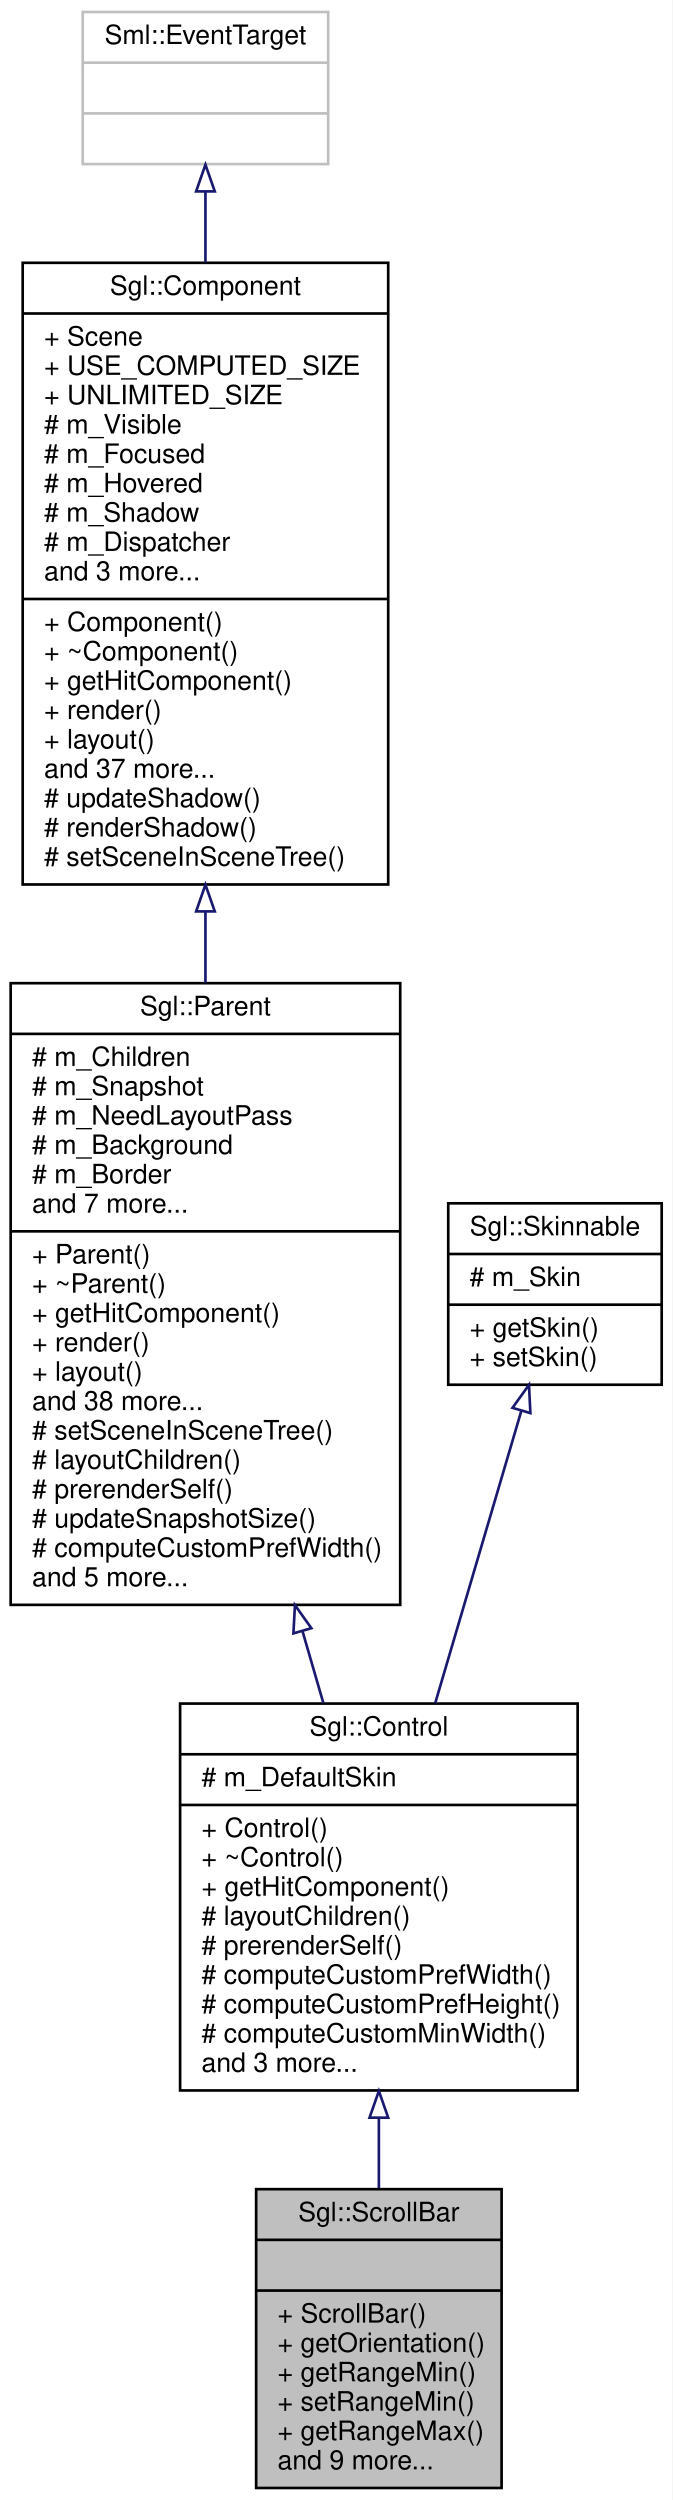
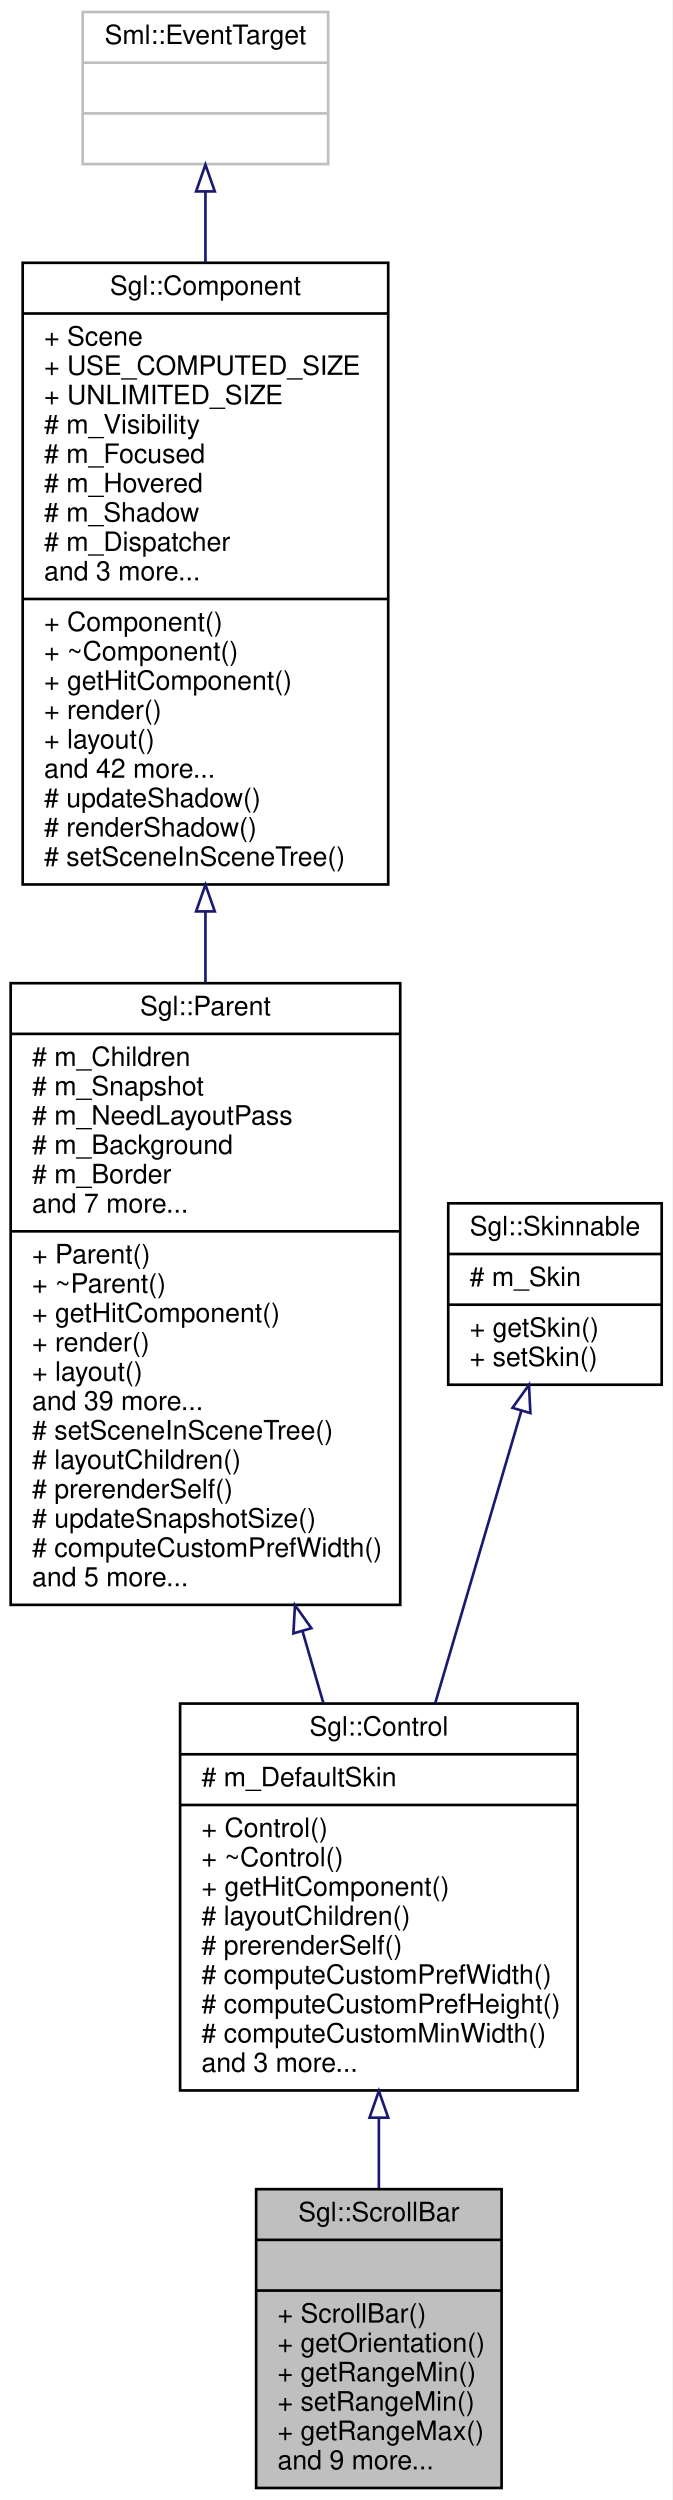
<svg xmlns="http://www.w3.org/2000/svg" xmlns:xlink="http://www.w3.org/1999/xlink" width="252pt" height="937pt" viewBox="0.00 0.00 252.00 937.00">
  <g id="graph0" class="graph" transform="scale(1 1) rotate(0) translate(4 933)">
    <polygon fill="white" stroke="transparent" points="-4,4 -4,-933 248,-933 248,4 -4,4" />
    <g id="node1" class="node">
      <g id="a_node1">
        <a xlink:title=" ">
          <polygon fill="#bfbfbf" stroke="black" points="92,-0.5 92,-112.5 184,-112.5 184,-0.5 92,-0.5" />
          <text text-anchor="middle" x="138" y="-100.5" font-family="Helvetica,sans-Serif" font-size="10.00">Sgl::ScrollBar</text>
          <polyline fill="none" stroke="black" points="92,-93.5 184,-93.5 " />
          <text text-anchor="middle" x="138" y="-81.5" font-family="Helvetica,sans-Serif" font-size="10.00"> </text>
          <polyline fill="none" stroke="black" points="92,-74.5 184,-74.5 " />
          <text text-anchor="start" x="100" y="-62.5" font-family="Helvetica,sans-Serif" font-size="10.00">+ ScrollBar()</text>
          <text text-anchor="start" x="100" y="-51.5" font-family="Helvetica,sans-Serif" font-size="10.00">+ getOrientation()</text>
          <text text-anchor="start" x="100" y="-40.5" font-family="Helvetica,sans-Serif" font-size="10.00">+ getRangeMin()</text>
          <text text-anchor="start" x="100" y="-29.5" font-family="Helvetica,sans-Serif" font-size="10.00">+ setRangeMin()</text>
          <text text-anchor="start" x="100" y="-18.5" font-family="Helvetica,sans-Serif" font-size="10.00">+ getRangeMax()</text>
          <text text-anchor="start" x="100" y="-7.5" font-family="Helvetica,sans-Serif" font-size="10.00">and 9 more...</text>
        </a>
      </g>
    </g>
    <g id="node2" class="node">
      <g id="a_node2">
        <a xlink:href="class_sgl_1_1_control.html" target="_top" xlink:title=" ">
          <polygon fill="white" stroke="black" points="63.5,-149.5 63.5,-294.5 212.5,-294.5 212.5,-149.5 63.5,-149.5" />
          <text text-anchor="middle" x="138" y="-282.5" font-family="Helvetica,sans-Serif" font-size="10.00">Sgl::Control</text>
          <polyline fill="none" stroke="black" points="63.5,-275.5 212.5,-275.5 " />
          <text text-anchor="start" x="71.5" y="-263.5" font-family="Helvetica,sans-Serif" font-size="10.00"># m_DefaultSkin</text>
          <polyline fill="none" stroke="black" points="63.5,-256.5 212.5,-256.5 " />
          <text text-anchor="start" x="71.5" y="-244.5" font-family="Helvetica,sans-Serif" font-size="10.00">+ Control()</text>
          <text text-anchor="start" x="71.5" y="-233.5" font-family="Helvetica,sans-Serif" font-size="10.00">+ ~Control()</text>
          <text text-anchor="start" x="71.5" y="-222.5" font-family="Helvetica,sans-Serif" font-size="10.00">+ getHitComponent()</text>
          <text text-anchor="start" x="71.5" y="-211.5" font-family="Helvetica,sans-Serif" font-size="10.00"># layoutChildren()</text>
          <text text-anchor="start" x="71.5" y="-200.5" font-family="Helvetica,sans-Serif" font-size="10.00"># prerenderSelf()</text>
          <text text-anchor="start" x="71.5" y="-189.5" font-family="Helvetica,sans-Serif" font-size="10.00"># computeCustomPrefWidth()</text>
          <text text-anchor="start" x="71.5" y="-178.5" font-family="Helvetica,sans-Serif" font-size="10.00"># computeCustomPrefHeight()</text>
          <text text-anchor="start" x="71.5" y="-167.5" font-family="Helvetica,sans-Serif" font-size="10.00"># computeCustomMinWidth()</text>
          <text text-anchor="start" x="71.5" y="-156.5" font-family="Helvetica,sans-Serif" font-size="10.00">and 3 more...</text>
        </a>
      </g>
    </g>
    <g id="edge1" class="edge">
      <path fill="none" stroke="midnightblue" d="M138,-139.25C138,-130.33 138,-121.42 138,-112.93" />
      <polygon fill="none" stroke="midnightblue" points="134.5,-139.29 138,-149.29 141.5,-139.29 134.5,-139.29" />
    </g>
    <g id="node3" class="node">
      <g id="a_node3">
        <a xlink:href="class_sgl_1_1_parent.html" target="_top" xlink:title=" ">
          <polygon fill="white" stroke="black" points="0,-331.5 0,-564.5 146,-564.5 146,-331.5 0,-331.5" />
          <text text-anchor="middle" x="73" y="-552.5" font-family="Helvetica,sans-Serif" font-size="10.00">Sgl::Parent</text>
          <polyline fill="none" stroke="black" points="0,-545.5 146,-545.5 " />
          <text text-anchor="start" x="8" y="-533.5" font-family="Helvetica,sans-Serif" font-size="10.00"># m_Children</text>
          <text text-anchor="start" x="8" y="-522.5" font-family="Helvetica,sans-Serif" font-size="10.00"># m_Snapshot</text>
          <text text-anchor="start" x="8" y="-511.5" font-family="Helvetica,sans-Serif" font-size="10.00"># m_NeedLayoutPass</text>
          <text text-anchor="start" x="8" y="-500.5" font-family="Helvetica,sans-Serif" font-size="10.00"># m_Background</text>
          <text text-anchor="start" x="8" y="-489.5" font-family="Helvetica,sans-Serif" font-size="10.00"># m_Border</text>
          <text text-anchor="start" x="8" y="-478.5" font-family="Helvetica,sans-Serif" font-size="10.00">and 7 more...</text>
          <polyline fill="none" stroke="black" points="0,-471.5 146,-471.5 " />
          <text text-anchor="start" x="8" y="-459.5" font-family="Helvetica,sans-Serif" font-size="10.00">+ Parent()</text>
          <text text-anchor="start" x="8" y="-448.5" font-family="Helvetica,sans-Serif" font-size="10.00">+ ~Parent()</text>
          <text text-anchor="start" x="8" y="-437.5" font-family="Helvetica,sans-Serif" font-size="10.00">+ getHitComponent()</text>
          <text text-anchor="start" x="8" y="-426.5" font-family="Helvetica,sans-Serif" font-size="10.00">+ render()</text>
          <text text-anchor="start" x="8" y="-415.5" font-family="Helvetica,sans-Serif" font-size="10.00">+ layout()</text>
-           <text text-anchor="start" x="8" y="-404.5" font-family="Helvetica,sans-Serif" font-size="10.00">and 38 more...</text>
+           <text text-anchor="start" x="8" y="-404.5" font-family="Helvetica,sans-Serif" font-size="10.00">and 39 more...</text>
          <text text-anchor="start" x="8" y="-393.5" font-family="Helvetica,sans-Serif" font-size="10.00"># setSceneInSceneTree()</text>
          <text text-anchor="start" x="8" y="-382.5" font-family="Helvetica,sans-Serif" font-size="10.00"># layoutChildren()</text>
          <text text-anchor="start" x="8" y="-371.5" font-family="Helvetica,sans-Serif" font-size="10.00"># prerenderSelf()</text>
          <text text-anchor="start" x="8" y="-360.5" font-family="Helvetica,sans-Serif" font-size="10.00"># updateSnapshotSize()</text>
          <text text-anchor="start" x="8" y="-349.5" font-family="Helvetica,sans-Serif" font-size="10.00"># computeCustomPrefWidth()</text>
          <text text-anchor="start" x="8" y="-338.5" font-family="Helvetica,sans-Serif" font-size="10.00">and 5 more...</text>
        </a>
      </g>
    </g>
    <g id="edge2" class="edge">
      <path fill="none" stroke="midnightblue" d="M109.35,-321.73C112.03,-312.5 114.67,-303.38 117.21,-294.65" />
      <polygon fill="none" stroke="midnightblue" points="105.97,-320.81 106.55,-331.39 112.7,-322.76 105.97,-320.81" />
    </g>
    <g id="node4" class="node">
      <g id="a_node4">
        <a xlink:href="class_sgl_1_1_component.html" target="_top" xlink:title=" ">
          <polygon fill="white" stroke="black" points="4.5,-601.5 4.5,-834.5 141.5,-834.5 141.5,-601.5 4.5,-601.5" />
          <text text-anchor="middle" x="73" y="-822.5" font-family="Helvetica,sans-Serif" font-size="10.00">Sgl::Component</text>
          <polyline fill="none" stroke="black" points="4.5,-815.5 141.5,-815.5 " />
          <text text-anchor="start" x="12.5" y="-803.5" font-family="Helvetica,sans-Serif" font-size="10.00">+ Scene</text>
          <text text-anchor="start" x="12.5" y="-792.5" font-family="Helvetica,sans-Serif" font-size="10.00">+ USE_COMPUTED_SIZE</text>
          <text text-anchor="start" x="12.5" y="-781.5" font-family="Helvetica,sans-Serif" font-size="10.00">+ UNLIMITED_SIZE</text>
-           <text text-anchor="start" x="12.5" y="-770.5" font-family="Helvetica,sans-Serif" font-size="10.00"># m_Visible</text>
+           <text text-anchor="start" x="12.5" y="-770.5" font-family="Helvetica,sans-Serif" font-size="10.00"># m_Visibility</text>
          <text text-anchor="start" x="12.5" y="-759.5" font-family="Helvetica,sans-Serif" font-size="10.00"># m_Focused</text>
          <text text-anchor="start" x="12.5" y="-748.5" font-family="Helvetica,sans-Serif" font-size="10.00"># m_Hovered</text>
          <text text-anchor="start" x="12.5" y="-737.5" font-family="Helvetica,sans-Serif" font-size="10.00"># m_Shadow</text>
          <text text-anchor="start" x="12.5" y="-726.5" font-family="Helvetica,sans-Serif" font-size="10.00"># m_Dispatcher</text>
          <text text-anchor="start" x="12.5" y="-715.5" font-family="Helvetica,sans-Serif" font-size="10.00">and 3 more...</text>
          <polyline fill="none" stroke="black" points="4.5,-708.5 141.5,-708.5 " />
          <text text-anchor="start" x="12.5" y="-696.5" font-family="Helvetica,sans-Serif" font-size="10.00">+ Component()</text>
          <text text-anchor="start" x="12.5" y="-685.5" font-family="Helvetica,sans-Serif" font-size="10.00">+ ~Component()</text>
          <text text-anchor="start" x="12.5" y="-674.5" font-family="Helvetica,sans-Serif" font-size="10.00">+ getHitComponent()</text>
          <text text-anchor="start" x="12.5" y="-663.5" font-family="Helvetica,sans-Serif" font-size="10.00">+ render()</text>
          <text text-anchor="start" x="12.5" y="-652.5" font-family="Helvetica,sans-Serif" font-size="10.00">+ layout()</text>
-           <text text-anchor="start" x="12.5" y="-641.5" font-family="Helvetica,sans-Serif" font-size="10.00">and 37 more...</text>
+           <text text-anchor="start" x="12.5" y="-641.5" font-family="Helvetica,sans-Serif" font-size="10.00">and 42 more...</text>
          <text text-anchor="start" x="12.5" y="-630.5" font-family="Helvetica,sans-Serif" font-size="10.00"># updateShadow()</text>
          <text text-anchor="start" x="12.5" y="-619.5" font-family="Helvetica,sans-Serif" font-size="10.00"># renderShadow()</text>
          <text text-anchor="start" x="12.5" y="-608.5" font-family="Helvetica,sans-Serif" font-size="10.00"># setSceneInSceneTree()</text>
        </a>
      </g>
    </g>
    <g id="edge3" class="edge">
      <path fill="none" stroke="midnightblue" d="M73,-591.37C73,-582.46 73,-573.49 73,-564.64" />
      <polygon fill="none" stroke="midnightblue" points="69.5,-591.4 73,-601.4 76.5,-591.4 69.5,-591.4" />
    </g>
    <g id="node5" class="node">
      <g id="a_node5">
        <a xlink:title=" ">
          <polygon fill="white" stroke="#bfbfbf" points="27,-871.5 27,-928.5 119,-928.5 119,-871.5 27,-871.5" />
          <text text-anchor="middle" x="73" y="-916.5" font-family="Helvetica,sans-Serif" font-size="10.00">Sml::EventTarget</text>
          <polyline fill="none" stroke="#bfbfbf" points="27,-909.5 119,-909.5 " />
          <text text-anchor="middle" x="73" y="-897.5" font-family="Helvetica,sans-Serif" font-size="10.00"> </text>
          <polyline fill="none" stroke="#bfbfbf" points="27,-890.5 119,-890.5 " />
          <text text-anchor="middle" x="73" y="-878.5" font-family="Helvetica,sans-Serif" font-size="10.00"> </text>
        </a>
      </g>
    </g>
    <g id="edge4" class="edge">
      <path fill="none" stroke="midnightblue" d="M73,-861.14C73,-853.03 73,-844.05 73,-834.67" />
      <polygon fill="none" stroke="midnightblue" points="69.5,-861.27 73,-871.27 76.5,-861.27 69.5,-861.27" />
    </g>
    <g id="node6" class="node">
      <g id="a_node6">
        <a xlink:href="class_sgl_1_1_skinnable.html" target="_top" xlink:title=" ">
          <polygon fill="white" stroke="black" points="164,-414 164,-482 244,-482 244,-414 164,-414" />
          <text text-anchor="middle" x="204" y="-470" font-family="Helvetica,sans-Serif" font-size="10.00">Sgl::Skinnable</text>
          <polyline fill="none" stroke="black" points="164,-463 244,-463 " />
          <text text-anchor="start" x="172" y="-451" font-family="Helvetica,sans-Serif" font-size="10.00"># m_Skin</text>
          <polyline fill="none" stroke="black" points="164,-444 244,-444 " />
          <text text-anchor="start" x="172" y="-432" font-family="Helvetica,sans-Serif" font-size="10.00">+ getSkin()</text>
          <text text-anchor="start" x="172" y="-421" font-family="Helvetica,sans-Serif" font-size="10.00">+ setSkin()</text>
        </a>
      </g>
    </g>
    <g id="edge5" class="edge">
      <path fill="none" stroke="midnightblue" d="M191.43,-404.33C182.31,-373.37 169.75,-330.77 159.11,-294.64" />
      <polygon fill="none" stroke="midnightblue" points="188.08,-405.34 194.26,-413.95 194.79,-403.37 188.08,-405.34" />
    </g>
  </g>
</svg>
